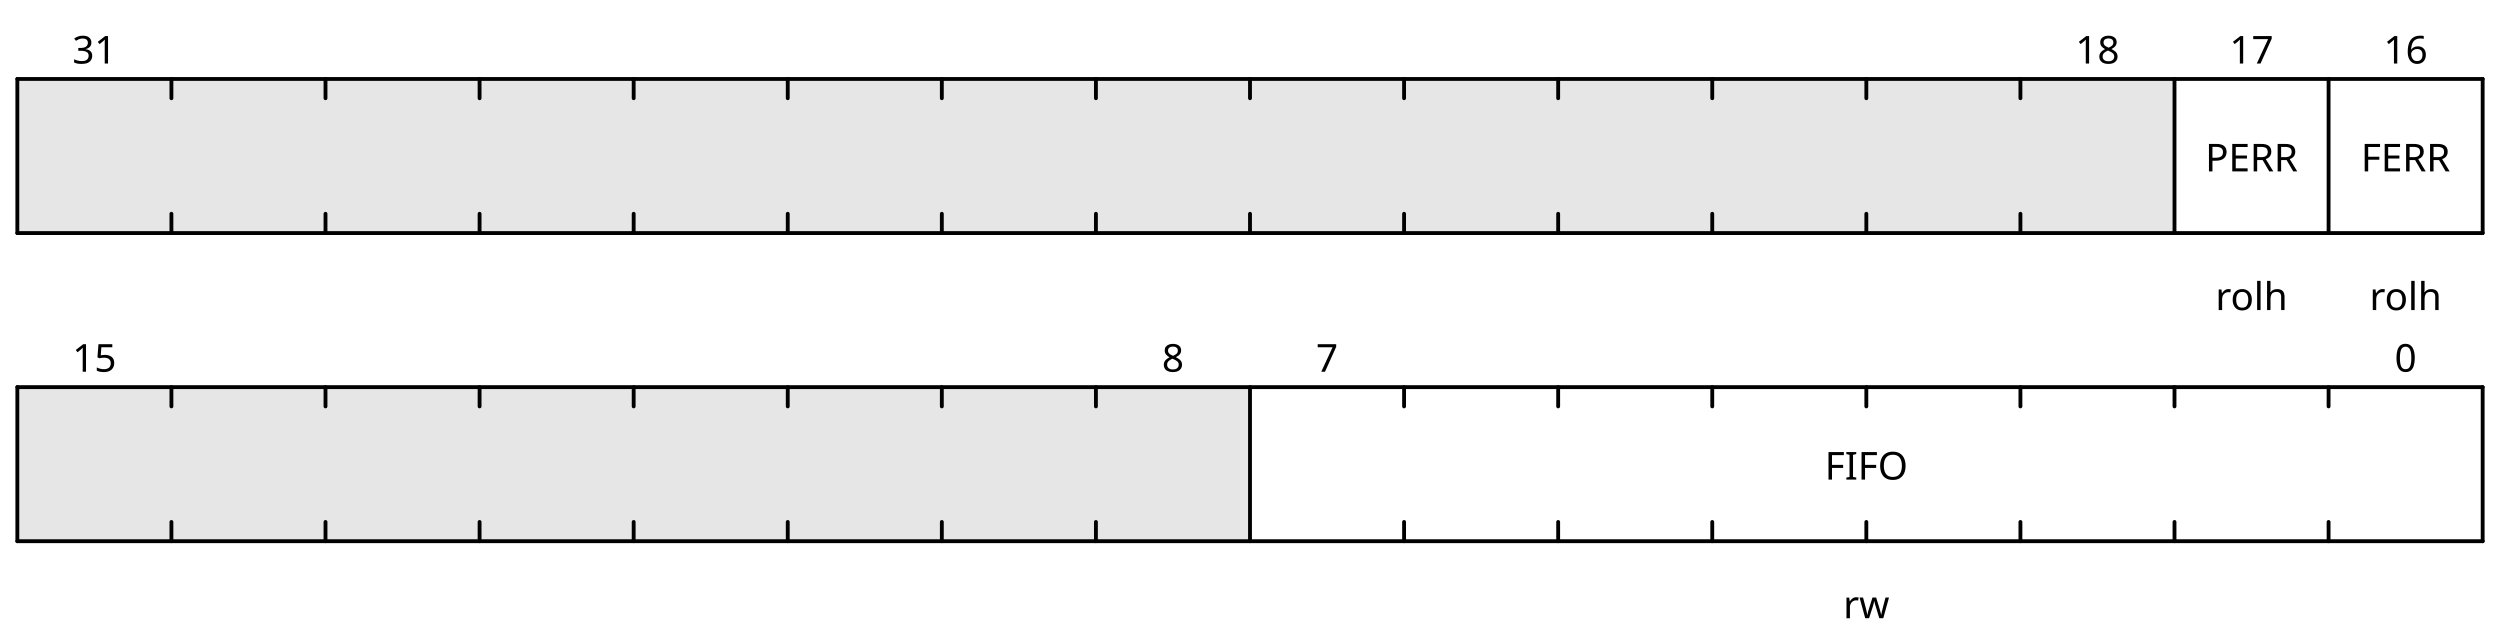
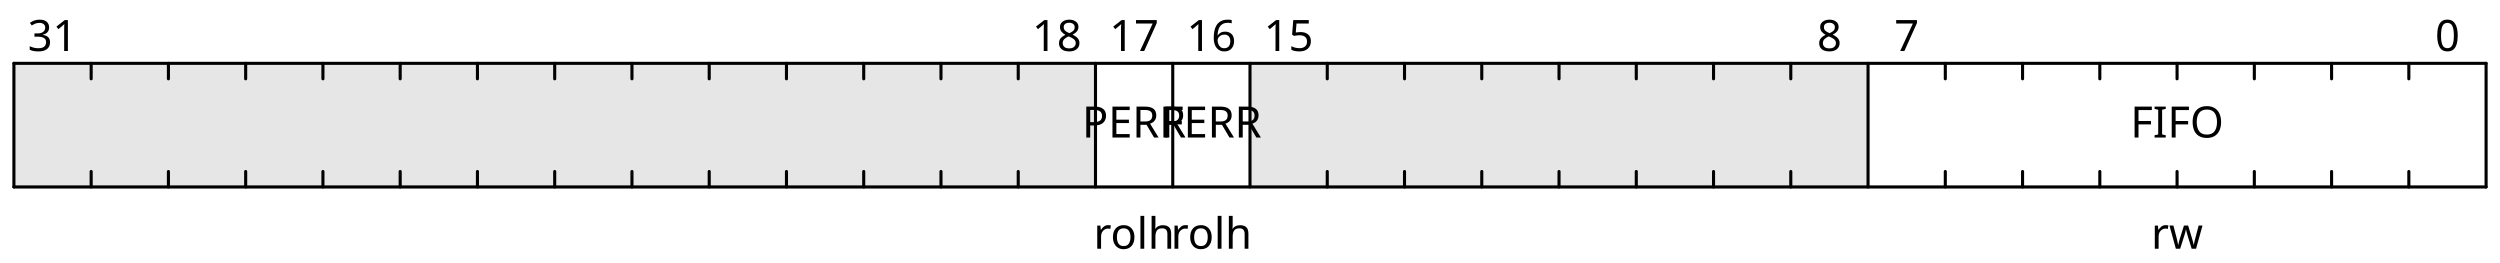
- <svg xmlns="http://www.w3.org/2000/svg" baseProfile="full" height="165" id="svgcontent" version="1.1" viewBox="0 0 649 165" width="649">
+ <svg xmlns="http://www.w3.org/2000/svg" baseProfile="full" class="WaveDrom" height="85" version="1.1" viewBox="0,0,809,85" width="809">
  <defs />
-   <g font-family="sans-serif" font-size="10" font-weight="normal" text-anchor="middle" transform="translate(4.5,80.5)">
+   <g font-family="sans-serif" font-size="14" font-weight="normal" text-anchor="middle" transform="translate(4.5,0.5)">
    <g stroke="black" stroke-linecap="round" stroke-width="1" transform="translate(0,20.0)">
-       <line x1="0" x2="640" y1="0" y2="0" />
+       <line x1="0" x2="800" y1="0" y2="0" />
      <line x1="0" x2="0" y1="0" y2="40.0" />
-       <line x1="0" x2="640" y1="40.0" y2="40.0" />
-       <line x1="640.0" x2="640.0" y1="0" y2="40.0" />
-       <line x1="600.0" x2="600.0" y1="0" y2="5.0" />
-       <line x1="600.0" x2="600.0" y1="35.0" y2="40.0" />
-       <line x1="560.0" x2="560.0" y1="0" y2="5.0" />
-       <line x1="560.0" x2="560.0" y1="35.0" y2="40.0" />
-       <line x1="520.0" x2="520.0" y1="0" y2="5.0" />
-       <line x1="520.0" x2="520.0" y1="35.0" y2="40.0" />
-       <line x1="480.0" x2="480.0" y1="0" y2="5.0" />
-       <line x1="480.0" x2="480.0" y1="35.0" y2="40.0" />
-       <line x1="440.0" x2="440.0" y1="0" y2="5.0" />
-       <line x1="440.0" x2="440.0" y1="35.0" y2="40.0" />
-       <line x1="400.0" x2="400.0" y1="0" y2="5.0" />
-       <line x1="400.0" x2="400.0" y1="35.0" y2="40.0" />
-       <line x1="360.0" x2="360.0" y1="0" y2="5.0" />
-       <line x1="360.0" x2="360.0" y1="35.0" y2="40.0" />
-       <line x1="320.0" x2="320.0" y1="0" y2="40.0" />
-       <line x1="280.0" x2="280.0" y1="0" y2="5.0" />
-       <line x1="280.0" x2="280.0" y1="35.0" y2="40.0" />
-       <line x1="240.0" x2="240.0" y1="0" y2="5.0" />
-       <line x1="240.0" x2="240.0" y1="35.0" y2="40.0" />
+       <line x1="0" x2="800" y1="40.0" y2="40.0" />
+       <line x1="800.0" x2="800.0" y1="0" y2="40.0" />
+       <line x1="775.0" x2="775.0" y1="0" y2="5.0" />
+       <line x1="775.0" x2="775.0" y1="35.0" y2="40.0" />
+       <line x1="750.0" x2="750.0" y1="0" y2="5.0" />
+       <line x1="750.0" x2="750.0" y1="35.0" y2="40.0" />
+       <line x1="725.0" x2="725.0" y1="0" y2="5.0" />
+       <line x1="725.0" x2="725.0" y1="35.0" y2="40.0" />
+       <line x1="700.0" x2="700.0" y1="0" y2="5.0" />
+       <line x1="700.0" x2="700.0" y1="35.0" y2="40.0" />
+       <line x1="675.0" x2="675.0" y1="0" y2="5.0" />
+       <line x1="675.0" x2="675.0" y1="35.0" y2="40.0" />
+       <line x1="650.0" x2="650.0" y1="0" y2="5.0" />
+       <line x1="650.0" x2="650.0" y1="35.0" y2="40.0" />
+       <line x1="625.0" x2="625.0" y1="0" y2="5.0" />
+       <line x1="625.0" x2="625.0" y1="35.0" y2="40.0" />
+       <line x1="600.0" x2="600.0" y1="0" y2="40.0" />
+       <line x1="575.0" x2="575.0" y1="0" y2="5.0" />
+       <line x1="575.0" x2="575.0" y1="35.0" y2="40.0" />
+       <line x1="550.0" x2="550.0" y1="0" y2="5.0" />
+       <line x1="550.0" x2="550.0" y1="35.0" y2="40.0" />
+       <line x1="525.0" x2="525.0" y1="0" y2="5.0" />
+       <line x1="525.0" x2="525.0" y1="35.0" y2="40.0" />
+       <line x1="500.0" x2="500.0" y1="0" y2="5.0" />
+       <line x1="500.0" x2="500.0" y1="35.0" y2="40.0" />
+       <line x1="475.0" x2="475.0" y1="0" y2="5.0" />
+       <line x1="475.0" x2="475.0" y1="35.0" y2="40.0" />
+       <line x1="450.0" x2="450.0" y1="0" y2="5.0" />
+       <line x1="450.0" x2="450.0" y1="35.0" y2="40.0" />
+       <line x1="425.0" x2="425.0" y1="0" y2="5.0" />
+       <line x1="425.0" x2="425.0" y1="35.0" y2="40.0" />
+       <line x1="400.0" x2="400.0" y1="0" y2="40.0" />
+       <line x1="375.0" x2="375.0" y1="0" y2="40.0" />
+       <line x1="350.0" x2="350.0" y1="0" y2="40.0" />
+       <line x1="325.0" x2="325.0" y1="0" y2="5.0" />
+       <line x1="325.0" x2="325.0" y1="35.0" y2="40.0" />
+       <line x1="300.0" x2="300.0" y1="0" y2="5.0" />
+       <line x1="300.0" x2="300.0" y1="35.0" y2="40.0" />
+       <line x1="275.0" x2="275.0" y1="0" y2="5.0" />
+       <line x1="275.0" x2="275.0" y1="35.0" y2="40.0" />
+       <line x1="250.0" x2="250.0" y1="0" y2="5.0" />
+       <line x1="250.0" x2="250.0" y1="35.0" y2="40.0" />
+       <line x1="225.0" x2="225.0" y1="0" y2="5.0" />
+       <line x1="225.0" x2="225.0" y1="35.0" y2="40.0" />
      <line x1="200.0" x2="200.0" y1="0" y2="5.0" />
      <line x1="200.0" x2="200.0" y1="35.0" y2="40.0" />
-       <line x1="160.0" x2="160.0" y1="0" y2="5.0" />
-       <line x1="160.0" x2="160.0" y1="35.0" y2="40.0" />
-       <line x1="120.0" x2="120.0" y1="0" y2="5.0" />
-       <line x1="120.0" x2="120.0" y1="35.0" y2="40.0" />
-       <line x1="80.0" x2="80.0" y1="0" y2="5.0" />
-       <line x1="80.0" x2="80.0" y1="35.0" y2="40.0" />
-       <line x1="40.0" x2="40.0" y1="0" y2="5.0" />
-       <line x1="40.0" x2="40.0" y1="35.0" y2="40.0" />
+       <line x1="175.0" x2="175.0" y1="0" y2="5.0" />
+       <line x1="175.0" x2="175.0" y1="35.0" y2="40.0" />
+       <line x1="150.0" x2="150.0" y1="0" y2="5.0" />
+       <line x1="150.0" x2="150.0" y1="35.0" y2="40.0" />
+       <line x1="125.0" x2="125.0" y1="0" y2="5.0" />
+       <line x1="125.0" x2="125.0" y1="35.0" y2="40.0" />
+       <line x1="100.0" x2="100.0" y1="0" y2="5.0" />
+       <line x1="100.0" x2="100.0" y1="35.0" y2="40.0" />
+       <line x1="75.0" x2="75.0" y1="0" y2="5.0" />
+       <line x1="75.0" x2="75.0" y1="35.0" y2="40.0" />
+       <line x1="50.0" x2="50.0" y1="0" y2="5.0" />
+       <line x1="50.0" x2="50.0" y1="35.0" y2="40.0" />
+       <line x1="25.0" x2="25.0" y1="0" y2="5.0" />
+       <line x1="25.0" x2="25.0" y1="35.0" y2="40.0" />
    </g>
    <g text-anchor="middle">
      <g>
        <g transform="translate(0,20.0)">
-           <rect height="40.0" style="fill-opacity:0.1" width="320.0" x="0.0" y="0" />
+           <rect height="40.0" style="fill-opacity:0.1" width="200.0" x="400.0" y="0" />
+           <rect height="40.0" style="fill-opacity:0.1" width="350.0" x="0.0" y="0" />
        </g>
-         <g transform="translate(20.0,16.0)">
-           <text x="600.0">
+         <g transform="translate(12.5,16.0)">
+           <text x="775.0">
            <tspan>0</tspan>
          </text>
-           <text x="320.0">
+           <text x="600.0">
            <tspan>7</tspan>
          </text>
-           <text x="280.0">
+           <text x="575.0">
            <tspan>8</tspan>
          </text>
-           <text x="0.0">
+           <text x="400.0">
            <tspan>15</tspan>
          </text>
-         </g>
-         <g transform="translate(20.0,44.0)">
-           <text x="460.0">
-             <tspan>FIFO</tspan>
-           </text>
-         </g>
-         <g transform="translate(20.0,80)">
-           <text x="460.0">
-             <tspan>rw</tspan>
-           </text>
-         </g>
-       </g>
-     </g>
-   </g>
-   <g font-family="sans-serif" font-size="10" font-weight="normal" text-anchor="middle" transform="translate(4.5,0.5)">
-     <g stroke="black" stroke-linecap="round" stroke-width="1" transform="translate(0,20.0)">
-       <line x1="0" x2="640" y1="0" y2="0" />
-       <line x1="0" x2="0" y1="0" y2="40.0" />
-       <line x1="0" x2="640" y1="40.0" y2="40.0" />
-       <line x1="640.0" x2="640.0" y1="0" y2="40.0" />
-       <line x1="600.0" x2="600.0" y1="0" y2="40.0" />
-       <line x1="560.0" x2="560.0" y1="0" y2="40.0" />
-       <line x1="520.0" x2="520.0" y1="0" y2="5.0" />
-       <line x1="520.0" x2="520.0" y1="35.0" y2="40.0" />
-       <line x1="480.0" x2="480.0" y1="0" y2="5.0" />
-       <line x1="480.0" x2="480.0" y1="35.0" y2="40.0" />
-       <line x1="440.0" x2="440.0" y1="0" y2="5.0" />
-       <line x1="440.0" x2="440.0" y1="35.0" y2="40.0" />
-       <line x1="400.0" x2="400.0" y1="0" y2="5.0" />
-       <line x1="400.0" x2="400.0" y1="35.0" y2="40.0" />
-       <line x1="360.0" x2="360.0" y1="0" y2="5.0" />
-       <line x1="360.0" x2="360.0" y1="35.0" y2="40.0" />
-       <line x1="320.0" x2="320.0" y1="0" y2="5.0" />
-       <line x1="320.0" x2="320.0" y1="35.0" y2="40.0" />
-       <line x1="280.0" x2="280.0" y1="0" y2="5.0" />
-       <line x1="280.0" x2="280.0" y1="35.0" y2="40.0" />
-       <line x1="240.0" x2="240.0" y1="0" y2="5.0" />
-       <line x1="240.0" x2="240.0" y1="35.0" y2="40.0" />
-       <line x1="200.0" x2="200.0" y1="0" y2="5.0" />
-       <line x1="200.0" x2="200.0" y1="35.0" y2="40.0" />
-       <line x1="160.0" x2="160.0" y1="0" y2="5.0" />
-       <line x1="160.0" x2="160.0" y1="35.0" y2="40.0" />
-       <line x1="120.0" x2="120.0" y1="0" y2="5.0" />
-       <line x1="120.0" x2="120.0" y1="35.0" y2="40.0" />
-       <line x1="80.0" x2="80.0" y1="0" y2="5.0" />
-       <line x1="80.0" x2="80.0" y1="35.0" y2="40.0" />
-       <line x1="40.0" x2="40.0" y1="0" y2="5.0" />
-       <line x1="40.0" x2="40.0" y1="35.0" y2="40.0" />
-     </g>
-     <g text-anchor="middle">
-       <g>
-         <g transform="translate(0,20.0)">
-           <rect height="40.0" style="fill-opacity:0.1" width="560.0" x="0.0" y="0" />
-         </g>
-         <g transform="translate(20.0,16.0)">
-           <text x="600.0">
+           <text x="375.0">
            <tspan>16</tspan>
          </text>
-           <text x="560.0">
+           <text x="350.0">
            <tspan>17</tspan>
          </text>
-           <text x="520.0">
+           <text x="325.0">
            <tspan>18</tspan>
          </text>
          <text x="0.0">
            <tspan>31</tspan>
          </text>
        </g>
-         <g transform="translate(20.0,44.0)">
-           <text x="600.0">
+         <g transform="translate(12.5,44.0)">
+           <text x="687.5">
+             <tspan>FIFO</tspan>
+           </text>
+           <text x="375.0">
            <tspan>FERR</tspan>
          </text>
-           <text x="560.0">
+           <text x="350.0">
            <tspan>PERR</tspan>
          </text>
        </g>
-         <g transform="translate(20.0,80)">
-           <text x="600.0">
+         <g transform="translate(12.5,80)">
+           <text x="687.5">
+             <tspan>rw</tspan>
+           </text>
+           <text x="375.0">
            <tspan>rolh</tspan>
          </text>
-           <text x="560.0">
+           <text x="350.0">
            <tspan>rolh</tspan>
          </text>
        </g>
      </g>
    </g>
  </g>
</svg>
